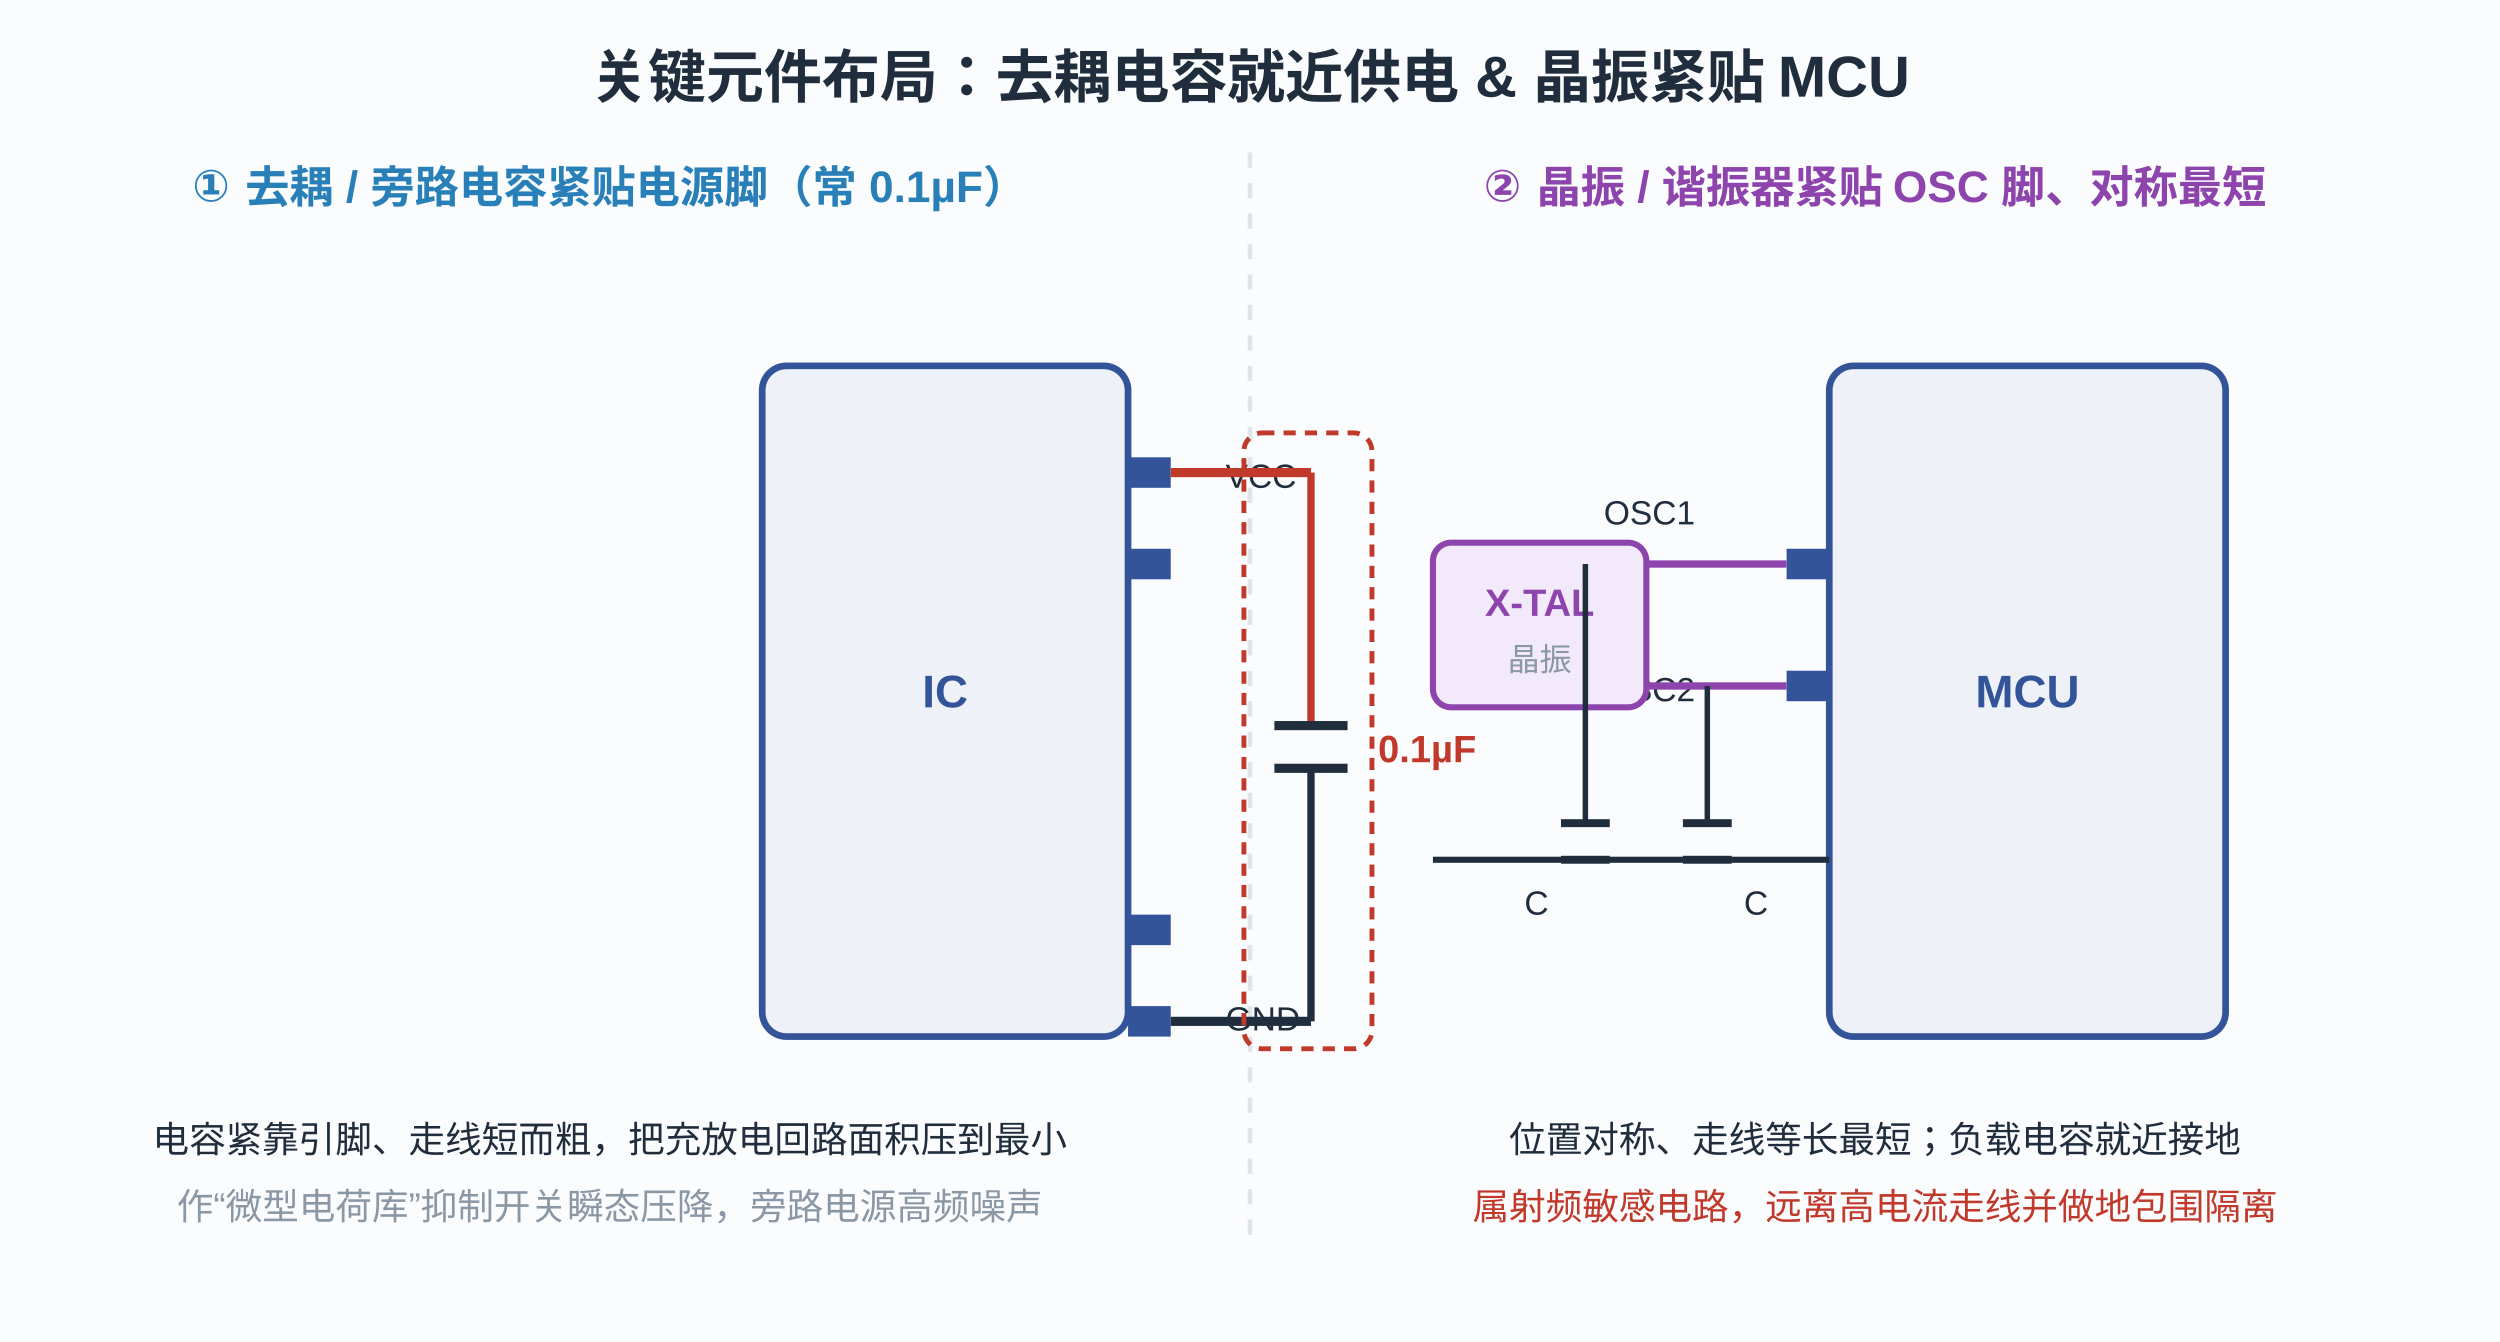
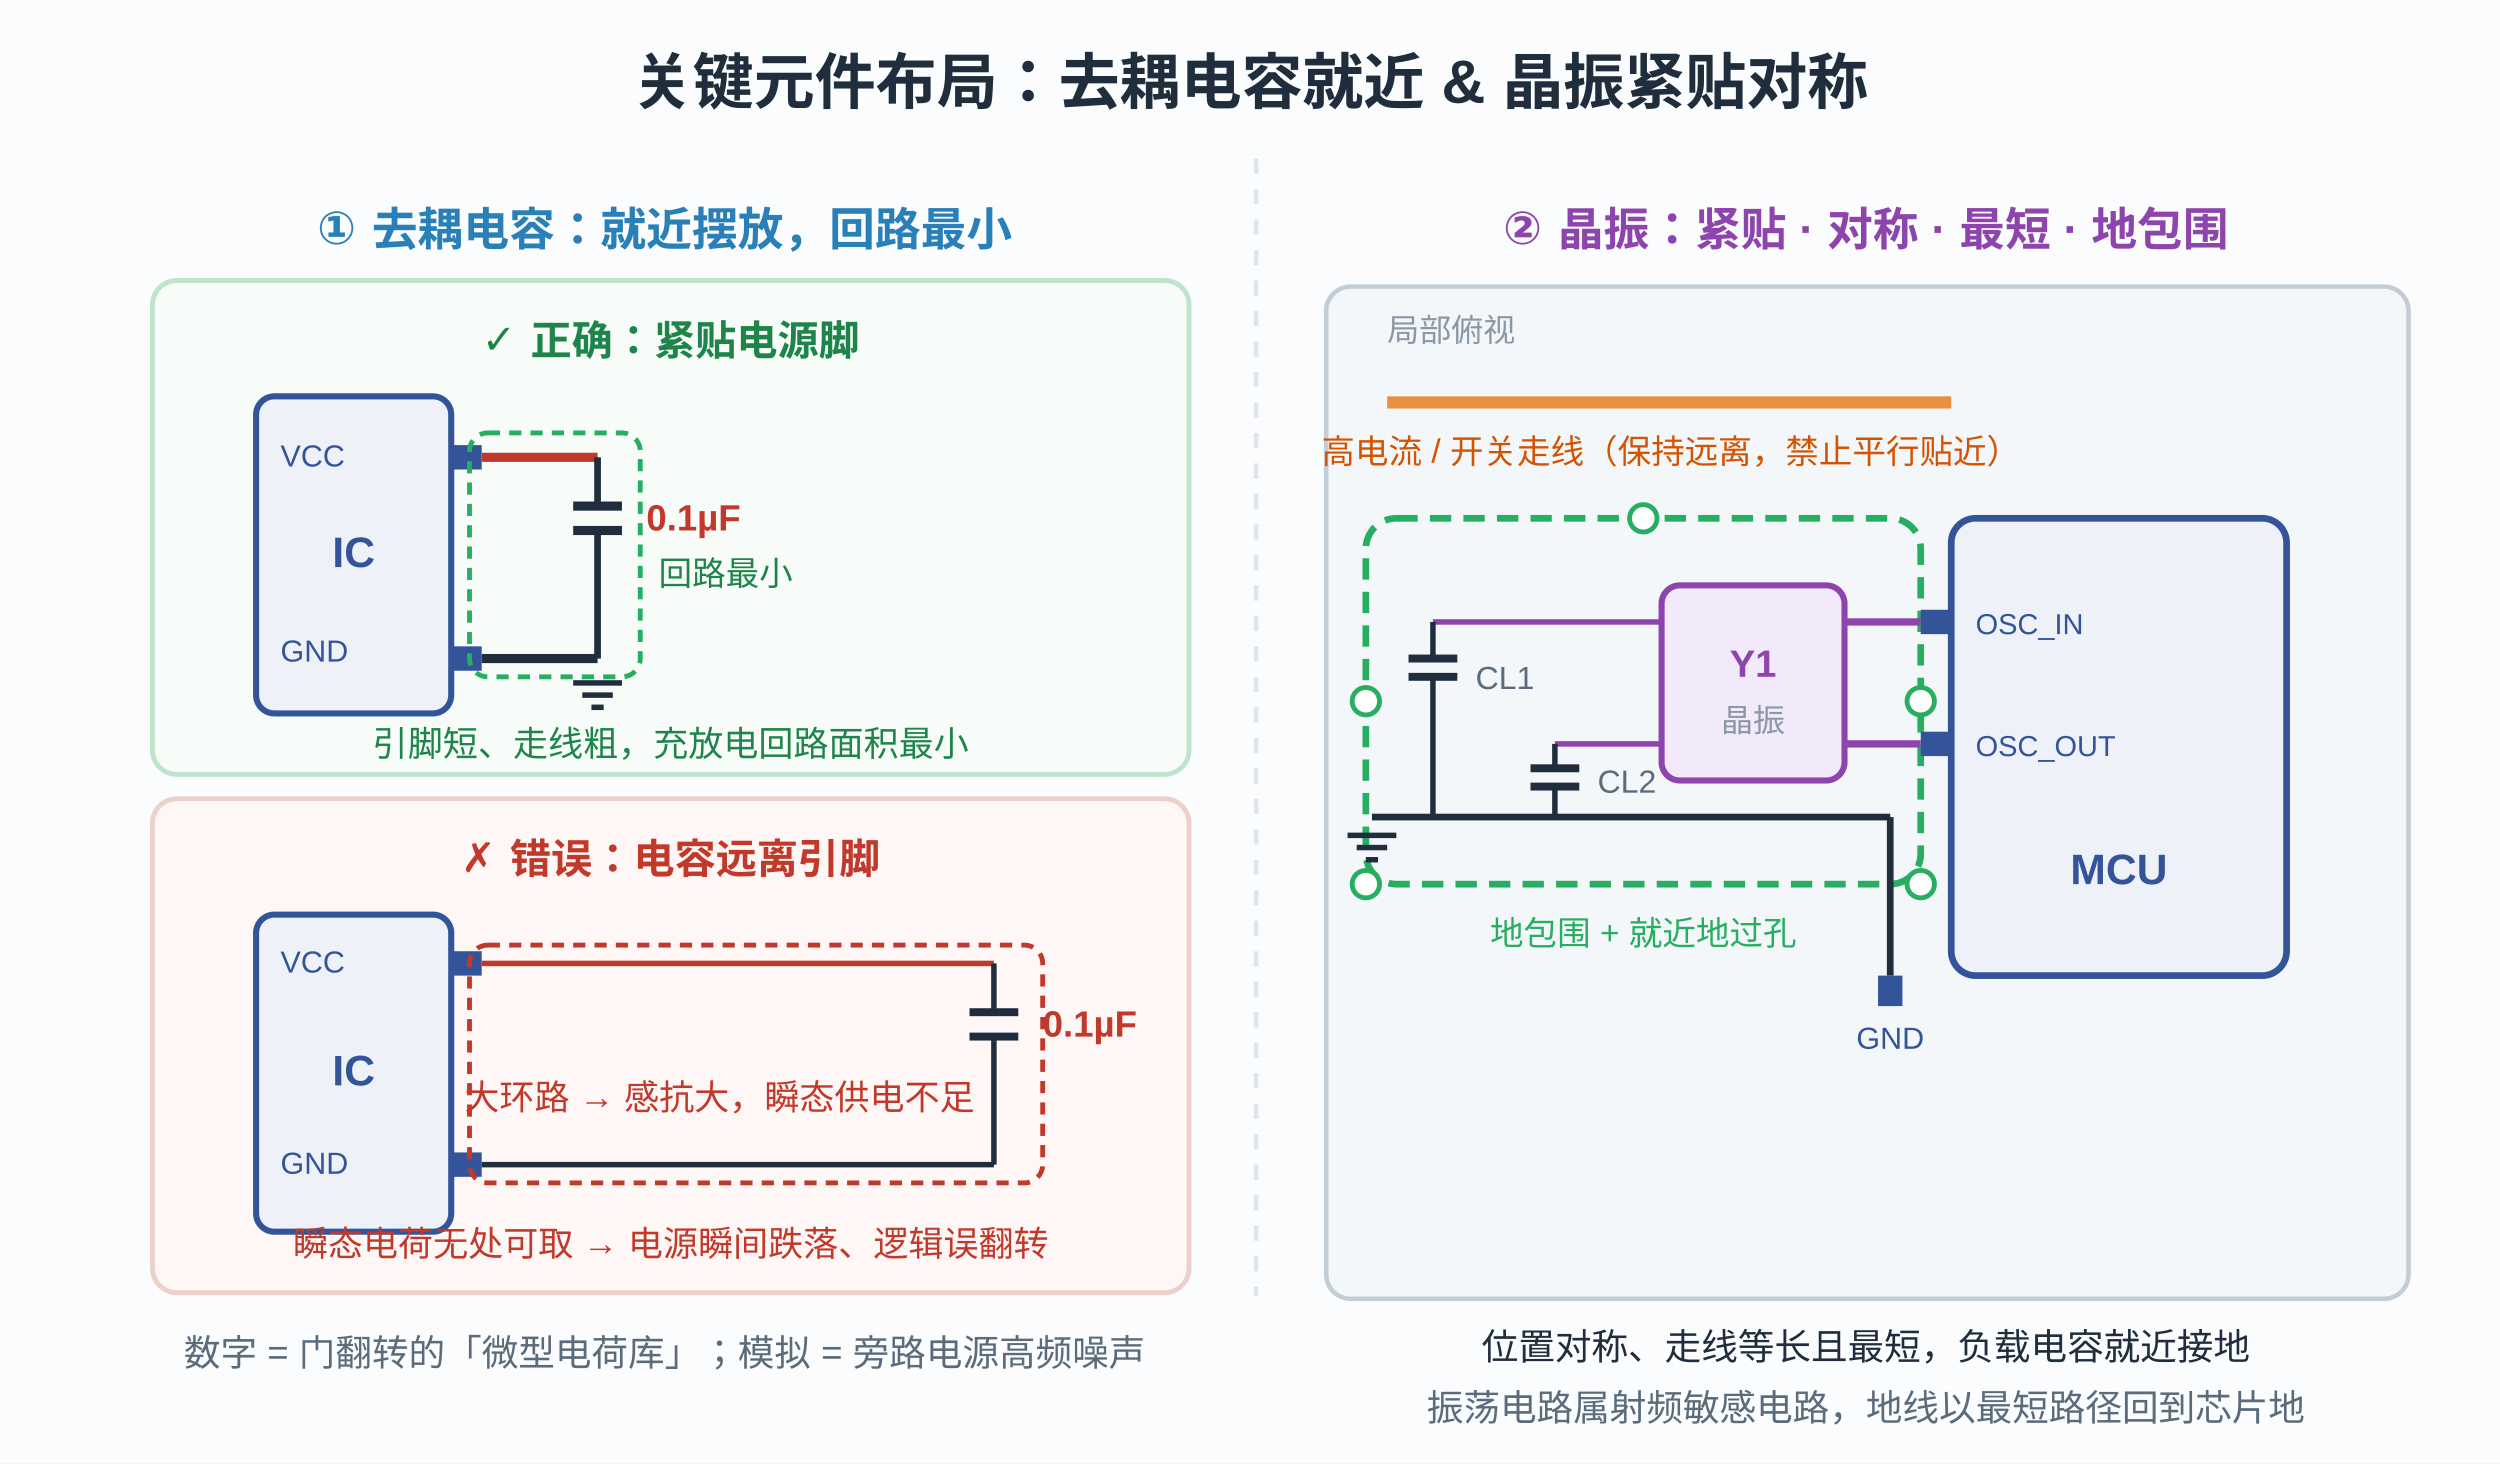
- <svg xmlns="http://www.w3.org/2000/svg" viewBox="0 0 820 440" font-family="'Microsoft YaHei','PingFang SC',Arial,sans-serif">
-   <rect width="820" height="440" fill="#fbfcfd" />
-   <text x="410" y="32" text-anchor="middle" font-size="19" font-weight="700" fill="#1f2d3d">关键元件布局：去耦电容就近供电 &amp; 晶振紧贴 MCU</text>
-   <line x1="410" y1="50" x2="410" y2="410" stroke="#dfe5ea" stroke-width="1.5" stroke-dasharray="5 5" />
-   <text x="200" y="66" text-anchor="middle" font-size="14.5" font-weight="700" fill="#2980b9">① 去耦 / 旁路电容紧贴电源脚（常 0.1µF）</text>
-   <rect x="250" y="120" width="120" height="220" rx="8" fill="#eef2f8" stroke="#34549a" stroke-width="2.2" />
-   <text x="310" y="232" text-anchor="middle" font-size="15" font-weight="700" fill="#34549a">IC</text>
-   <g fill="#34549a">
-     <rect x="370" y="150" width="14" height="10" />
-     <rect x="370" y="180" width="14" height="10" />
-     <rect x="370" y="300" width="14" height="10" />
-     <rect x="370" y="330" width="14" height="10" />
+ <svg xmlns="http://www.w3.org/2000/svg" viewBox="0 0 820 480" font-family="'Microsoft YaHei','PingFang SC',Arial,sans-serif">
+   <rect width="820" height="480" fill="#fbfcfd" />
+   <text x="410" y="34" text-anchor="middle" font-size="20" font-weight="700" fill="#1f2d3d">关键元件布局：去耦电容就近 &amp; 晶振紧贴对称</text>
+   <line x1="412" y1="52" x2="412" y2="425" stroke="#dfe5ea" stroke-width="1.5" stroke-dasharray="5 5" />
+   <text x="218" y="80" text-anchor="middle" font-size="15" font-weight="700" fill="#2980b9">① 去耦电容：就近摆放，回路最小</text>
+   <rect x="50" y="92" width="340" height="162" rx="8" fill="#f7fcf8" stroke="#bfe3cd" stroke-width="1.6" />
+   <text x="220" y="116" text-anchor="middle" font-size="13.5" font-weight="700" fill="#1e8449">✓ 正确：紧贴电源脚</text>
+   <rect x="84" y="130" width="64" height="104" rx="6" fill="#eef2f8" stroke="#34549a" stroke-width="2" />
+   <text x="116" y="186" text-anchor="middle" font-size="14" font-weight="700" fill="#34549a">IC</text>
+   <text x="92" y="153" font-size="10" fill="#34549a">VCC</text>
+   <text x="92" y="217" font-size="10" fill="#34549a">GND</text>
+   <rect x="148" y="146" width="10" height="8" fill="#34549a" />
+   <rect x="148" y="212" width="10" height="8" fill="#34549a" />
+   <line x1="158" y1="150" x2="196" y2="150" stroke="#c0392b" stroke-width="3" />
+   <line x1="196" y1="150" x2="196" y2="166" stroke="#1f2d3d" stroke-width="2.2" />
+   <line x1="188" y1="166" x2="204" y2="166" stroke="#1f2d3d" stroke-width="3" />
+   <line x1="188" y1="174" x2="204" y2="174" stroke="#1f2d3d" stroke-width="3" />
+   <line x1="196" y1="174" x2="196" y2="216" stroke="#1f2d3d" stroke-width="2.2" />
+   <line x1="158" y1="216" x2="196" y2="216" stroke="#1f2d3d" stroke-width="3" />
+   <g stroke="#1f2d3d" stroke-width="1.8">
+     <line x1="188" y1="224" x2="204" y2="224" />
+     <line x1="191" y1="228" x2="201" y2="228" />
+     <line x1="194" y1="232" x2="198" y2="232" />
  </g>
-   <text x="402" y="160" font-size="11" fill="#1f2d3d">VCC</text>
-   <text x="402" y="338" font-size="11" fill="#1f2d3d">GND</text>
-   <line x1="384" y1="155" x2="430" y2="155" stroke="#c0392b" stroke-width="3" />
-   <line x1="384" y1="335" x2="430" y2="335" stroke="#1f2d3d" stroke-width="3" />
-   <line x1="430" y1="155" x2="430" y2="238" stroke="#c0392b" stroke-width="2.4" />
-   <line x1="430" y1="335" x2="430" y2="252" stroke="#1f2d3d" stroke-width="2.4" />
-   <line x1="418" y1="238" x2="442" y2="238" stroke="#1f2d3d" stroke-width="3" />
-   <line x1="418" y1="252" x2="442" y2="252" stroke="#1f2d3d" stroke-width="3" />
-   <text x="452" y="250" font-size="12.5" font-weight="700" fill="#c0392b">0.1µF</text>
-   <rect x="408" y="142" width="42" height="202" rx="6" fill="none" stroke="#c0392b" stroke-width="1.6" stroke-dasharray="4 3" />
-   <text x="200" y="378" text-anchor="middle" font-size="12" fill="#1f2d3d">电容紧靠引脚、走线短而粗，把充放电回路面积压到最小</text>
-   <text x="200" y="400" text-anchor="middle" font-size="12" fill="#8a97a5">作“微型电荷库”抑制开关瞬态压降，旁路电源高频噪声</text>
-   <text x="615" y="66" text-anchor="middle" font-size="14.5" font-weight="700" fill="#8e44ad">② 晶振 / 谐振器紧贴 OSC 脚、对称最短</text>
-   <rect x="600" y="120" width="130" height="220" rx="8" fill="#eef2f8" stroke="#34549a" stroke-width="2.2" />
-   <text x="665" y="232" text-anchor="middle" font-size="15" font-weight="700" fill="#34549a">MCU</text>
-   <g fill="#34549a">
-     <rect x="586" y="180" width="14" height="10" />
-     <rect x="586" y="220" width="14" height="10" />
+   <text x="212" y="174" font-size="12" font-weight="700" fill="#c0392b">0.1µF</text>
+   <rect x="154" y="142" width="56" height="80" rx="6" fill="none" stroke="#27ae60" stroke-width="1.6" stroke-dasharray="4 3" />
+   <text x="216" y="192" font-size="11" fill="#1e8449">回路最小</text>
+   <text x="220" y="248" text-anchor="middle" font-size="11.5" fill="#1e8449">引脚短、走线粗，充放电回路面积最小</text>
+   <rect x="50" y="262" width="340" height="162" rx="8" fill="#fef7f6" stroke="#ecd0cc" stroke-width="1.6" />
+   <text x="220" y="286" text-anchor="middle" font-size="13.5" font-weight="700" fill="#c0392b">✗ 错误：电容远离引脚</text>
+   <rect x="84" y="300" width="64" height="104" rx="6" fill="#eef2f8" stroke="#34549a" stroke-width="2" />
+   <text x="116" y="356" text-anchor="middle" font-size="14" font-weight="700" fill="#34549a">IC</text>
+   <text x="92" y="319" font-size="10" fill="#34549a">VCC</text>
+   <text x="92" y="385" font-size="10" fill="#34549a">GND</text>
+   <rect x="148" y="312" width="10" height="8" fill="#34549a" />
+   <rect x="148" y="378" width="10" height="8" fill="#34549a" />
+   <line x1="158" y1="316" x2="326" y2="316" stroke="#c0392b" stroke-width="1.8" />
+   <line x1="326" y1="316" x2="326" y2="332" stroke="#1f2d3d" stroke-width="1.8" />
+   <line x1="318" y1="332" x2="334" y2="332" stroke="#1f2d3d" stroke-width="2.6" />
+   <line x1="318" y1="340" x2="334" y2="340" stroke="#1f2d3d" stroke-width="2.6" />
+   <line x1="326" y1="340" x2="326" y2="382" stroke="#1f2d3d" stroke-width="1.8" />
+   <line x1="326" y1="382" x2="158" y2="382" stroke="#1f2d3d" stroke-width="1.8" />
+   <text x="342" y="340" font-size="12" font-weight="700" fill="#c0392b">0.1µF</text>
+   <rect x="154" y="310" width="188" height="78" rx="6" fill="none" stroke="#c0392b" stroke-width="1.6" stroke-dasharray="4 3" />
+   <text x="236" y="364" text-anchor="middle" font-size="11.5" fill="#c0392b">大环路 → 感抗大，瞬态供电不足</text>
+   <text x="220" y="412" text-anchor="middle" font-size="11.5" fill="#c0392b">瞬态电荷无处可取 → 电源瞬间跌落、逻辑误翻转</text>
+   <text x="218" y="448" text-anchor="middle" font-size="12" fill="#5a6b7b">数字 = 门翻转的「微型电荷库」；模拟 = 旁路电源高频噪声</text>
+   <text x="612" y="80" text-anchor="middle" font-size="15" font-weight="700" fill="#8e44ad">② 晶振：紧贴 · 对称 · 最短 · 地包围</text>
+   <rect x="435" y="94" width="355" height="332" rx="8" fill="#f4f7fa" stroke="#c3cdd6" stroke-width="1.5" />
+   <text x="455" y="112" font-size="10.5" fill="#8a97a5">局部俯视</text>
+   <line x1="455" y1="132" x2="640" y2="132" stroke="#e67e22" stroke-width="4" opacity="0.85" />
+   <text x="548" y="152" text-anchor="middle" font-size="11" fill="#d35400">高电流 / 开关走线（保持远离，禁止平行贴近）</text>
+   <rect x="448" y="170" width="182" height="120" rx="10" fill="none" stroke="#27ae60" stroke-width="2.2" stroke-dasharray="7 4" />
+   <g fill="#ffffff" stroke="#27ae60" stroke-width="1.6">
+     <circle cx="448" cy="230" r="4.5" />
+     <circle cx="539" cy="170" r="4.5" />
+     <circle cx="630" cy="230" r="4.5" />
+     <circle cx="448" cy="290" r="4.5" />
+     <circle cx="630" cy="290" r="4.5" />
  </g>
-   <text x="556" y="172" text-anchor="end" font-size="11" fill="#1f2d3d">OSC1</text>
-   <text x="556" y="230" text-anchor="end" font-size="11" fill="#1f2d3d">OSC2</text>
-   <line x1="586" y1="185" x2="540" y2="185" stroke="#8e44ad" stroke-width="2.4" />
-   <line x1="586" y1="225" x2="540" y2="225" stroke="#8e44ad" stroke-width="2.4" />
-   <rect x="470" y="178" width="70" height="54" rx="6" fill="#f2eafb" stroke="#8e44ad" stroke-width="2" />
-   <text x="505" y="202" text-anchor="middle" font-size="12.5" font-weight="700" fill="#8e44ad">X-TAL</text>
-   <text x="505" y="220" text-anchor="middle" font-size="10.5" fill="#8a97a5">晶振</text>
-   <line x1="520" y1="185" x2="520" y2="270" stroke="#1f2d3d" stroke-width="1.8" />
-   <line x1="560" y1="225" x2="560" y2="270" stroke="#1f2d3d" stroke-width="1.8" />
-   <line x1="512" y1="270" x2="528" y2="270" stroke="#1f2d3d" stroke-width="2.6" />
-   <line x1="512" y1="282" x2="528" y2="282" stroke="#1f2d3d" stroke-width="2.6" />
-   <line x1="552" y1="270" x2="568" y2="270" stroke="#1f2d3d" stroke-width="2.6" />
-   <line x1="552" y1="282" x2="568" y2="282" stroke="#1f2d3d" stroke-width="2.6" />
-   <text x="500" y="300" font-size="11" fill="#1f2d3d">C</text>
-   <text x="572" y="300" font-size="11" fill="#1f2d3d">C</text>
-   <line x1="470" y1="282" x2="600" y2="282" stroke="#1f2d3d" stroke-width="2" />
-   <text x="615" y="378" text-anchor="middle" font-size="12" fill="#1f2d3d">位置对称、走线等长最短；负载电容就近接地</text>
-   <text x="615" y="400" text-anchor="middle" font-size="12" fill="#c0392b">属射频敏感电路，远离高电流走线并做地包围隔离</text>
+   <rect x="640" y="170" width="110" height="150" rx="8" fill="#eef2f8" stroke="#34549a" stroke-width="2.2" />
+   <text x="695" y="290" text-anchor="middle" font-size="14" font-weight="700" fill="#34549a">MCU</text>
+   <text x="648" y="208" font-size="9.5" fill="#34549a">OSC_IN</text>
+   <text x="648" y="248" font-size="9.5" fill="#34549a">OSC_OUT</text>
+   <rect x="630" y="200" width="10" height="8" fill="#34549a" />
+   <rect x="630" y="240" width="10" height="8" fill="#34549a" />
+   <rect x="616" y="320" width="8" height="10" fill="#34549a" />
+   <text x="620" y="344" text-anchor="middle" font-size="10" fill="#34549a">GND</text>
+   <line x1="630" y1="204" x2="605" y2="204" stroke="#8e44ad" stroke-width="2.4" />
+   <line x1="630" y1="244" x2="605" y2="244" stroke="#8e44ad" stroke-width="2.4" />
+   <rect x="545" y="192" width="60" height="64" rx="6" fill="#f2eafb" stroke="#8e44ad" stroke-width="2" />
+   <text x="575" y="222" text-anchor="middle" font-size="12.5" font-weight="700" fill="#8e44ad">Y1</text>
+   <text x="575" y="240" text-anchor="middle" font-size="10.5" fill="#8a97a5">晶振</text>
+   <line x1="545" y1="204" x2="470" y2="204" stroke="#8e44ad" stroke-width="1.8" />
+   <line x1="545" y1="244" x2="510" y2="244" stroke="#8e44ad" stroke-width="1.8" />
+   <line x1="470" y1="204" x2="470" y2="216" stroke="#1f2d3d" stroke-width="1.8" />
+   <line x1="462" y1="216" x2="478" y2="216" stroke="#1f2d3d" stroke-width="2.6" />
+   <line x1="462" y1="222" x2="478" y2="222" stroke="#1f2d3d" stroke-width="2.6" />
+   <line x1="470" y1="222" x2="470" y2="268" stroke="#1f2d3d" stroke-width="1.8" />
+   <text x="484" y="226" font-size="10.5" fill="#5a6b7b">CL1</text>
+   <line x1="510" y1="244" x2="510" y2="252" stroke="#1f2d3d" stroke-width="1.8" />
+   <line x1="502" y1="252" x2="518" y2="252" stroke="#1f2d3d" stroke-width="2.6" />
+   <line x1="502" y1="258" x2="518" y2="258" stroke="#1f2d3d" stroke-width="2.6" />
+   <line x1="510" y1="258" x2="510" y2="268" stroke="#1f2d3d" stroke-width="1.8" />
+   <text x="524" y="260" font-size="10.5" fill="#5a6b7b">CL2</text>
+   <line x1="450" y1="268" x2="620" y2="268" stroke="#1f2d3d" stroke-width="2.2" />
+   <line x1="620" y1="268" x2="620" y2="320" stroke="#1f2d3d" stroke-width="2.2" />
+   <g stroke="#1f2d3d" stroke-width="1.8">
+     <line x1="442" y1="274" x2="458" y2="274" />
+     <line x1="445" y1="278" x2="455" y2="278" />
+     <line x1="448" y1="282" x2="452" y2="282" />
+   </g>
+   <text x="539" y="310" text-anchor="middle" font-size="11" fill="#27ae60">地包围 + 就近地过孔</text>
+   <text x="612" y="446" text-anchor="middle" font-size="12" fill="#1f2d3d">位置对称、走线等长且最短，负载电容就近接地</text>
+   <text x="612" y="466" text-anchor="middle" font-size="12" fill="#5a6b7b">振荡电路属射频敏感电路，地线以最短路径回到芯片地</text>
</svg>
